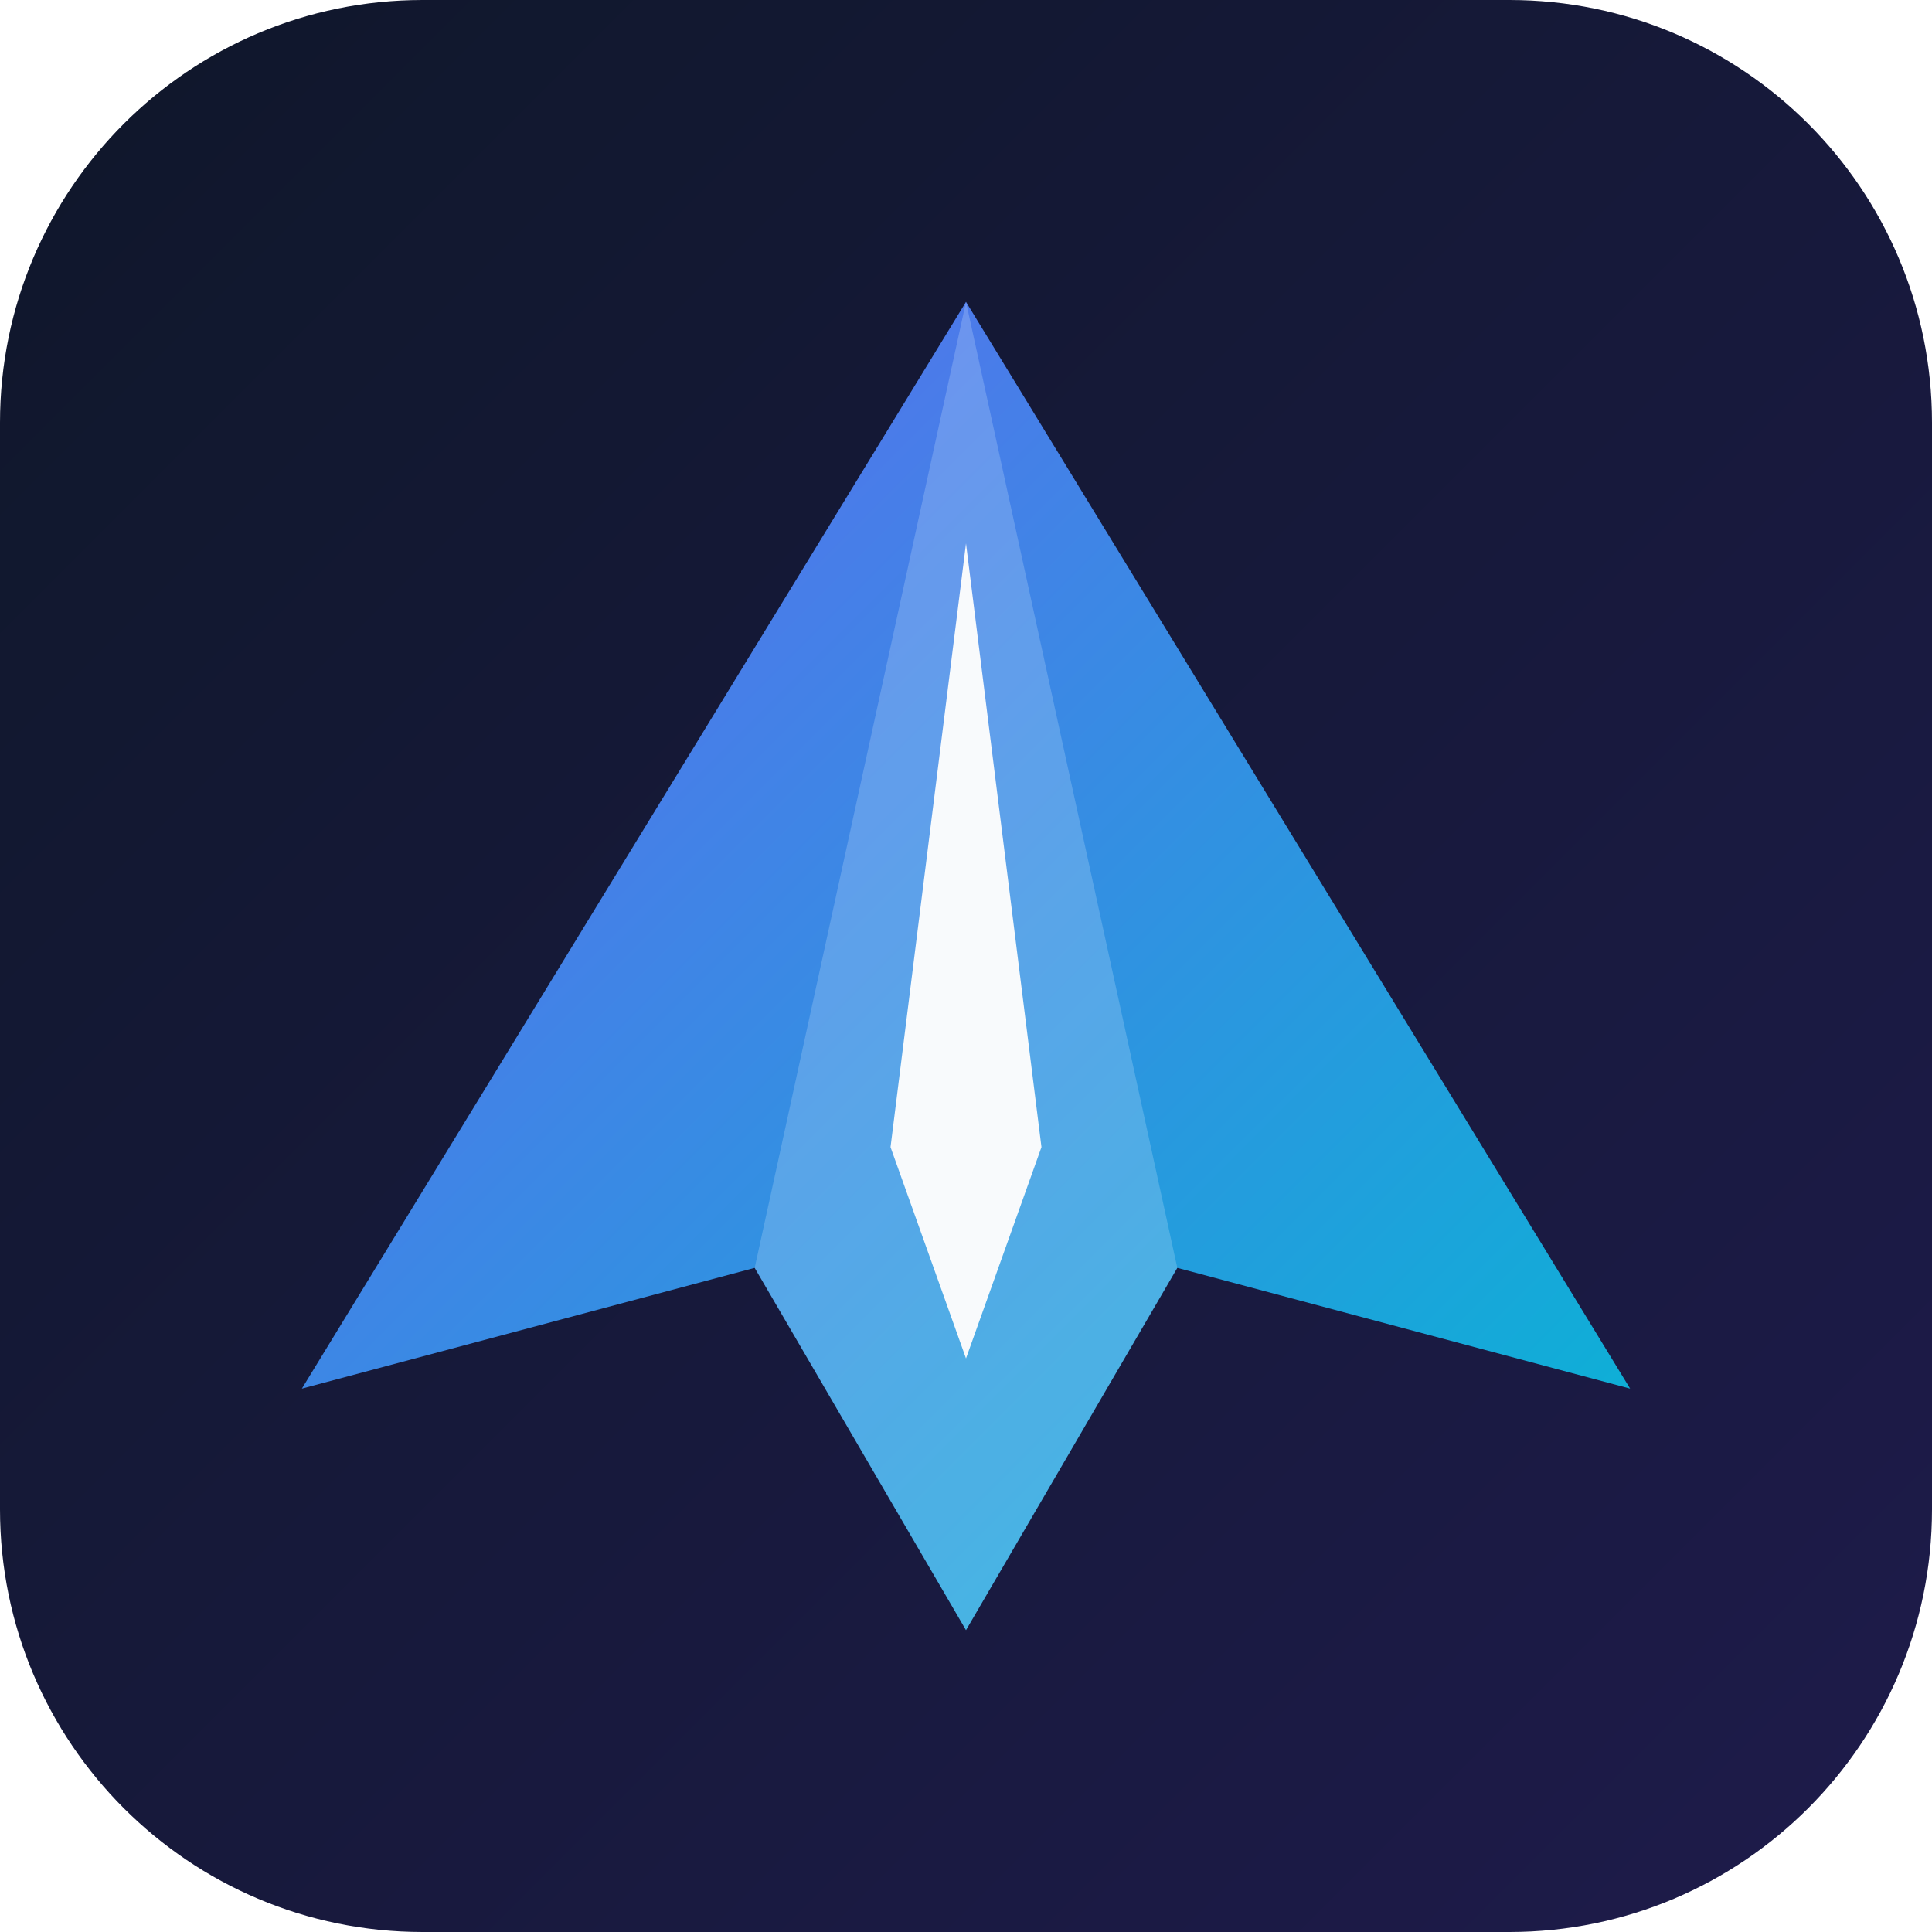
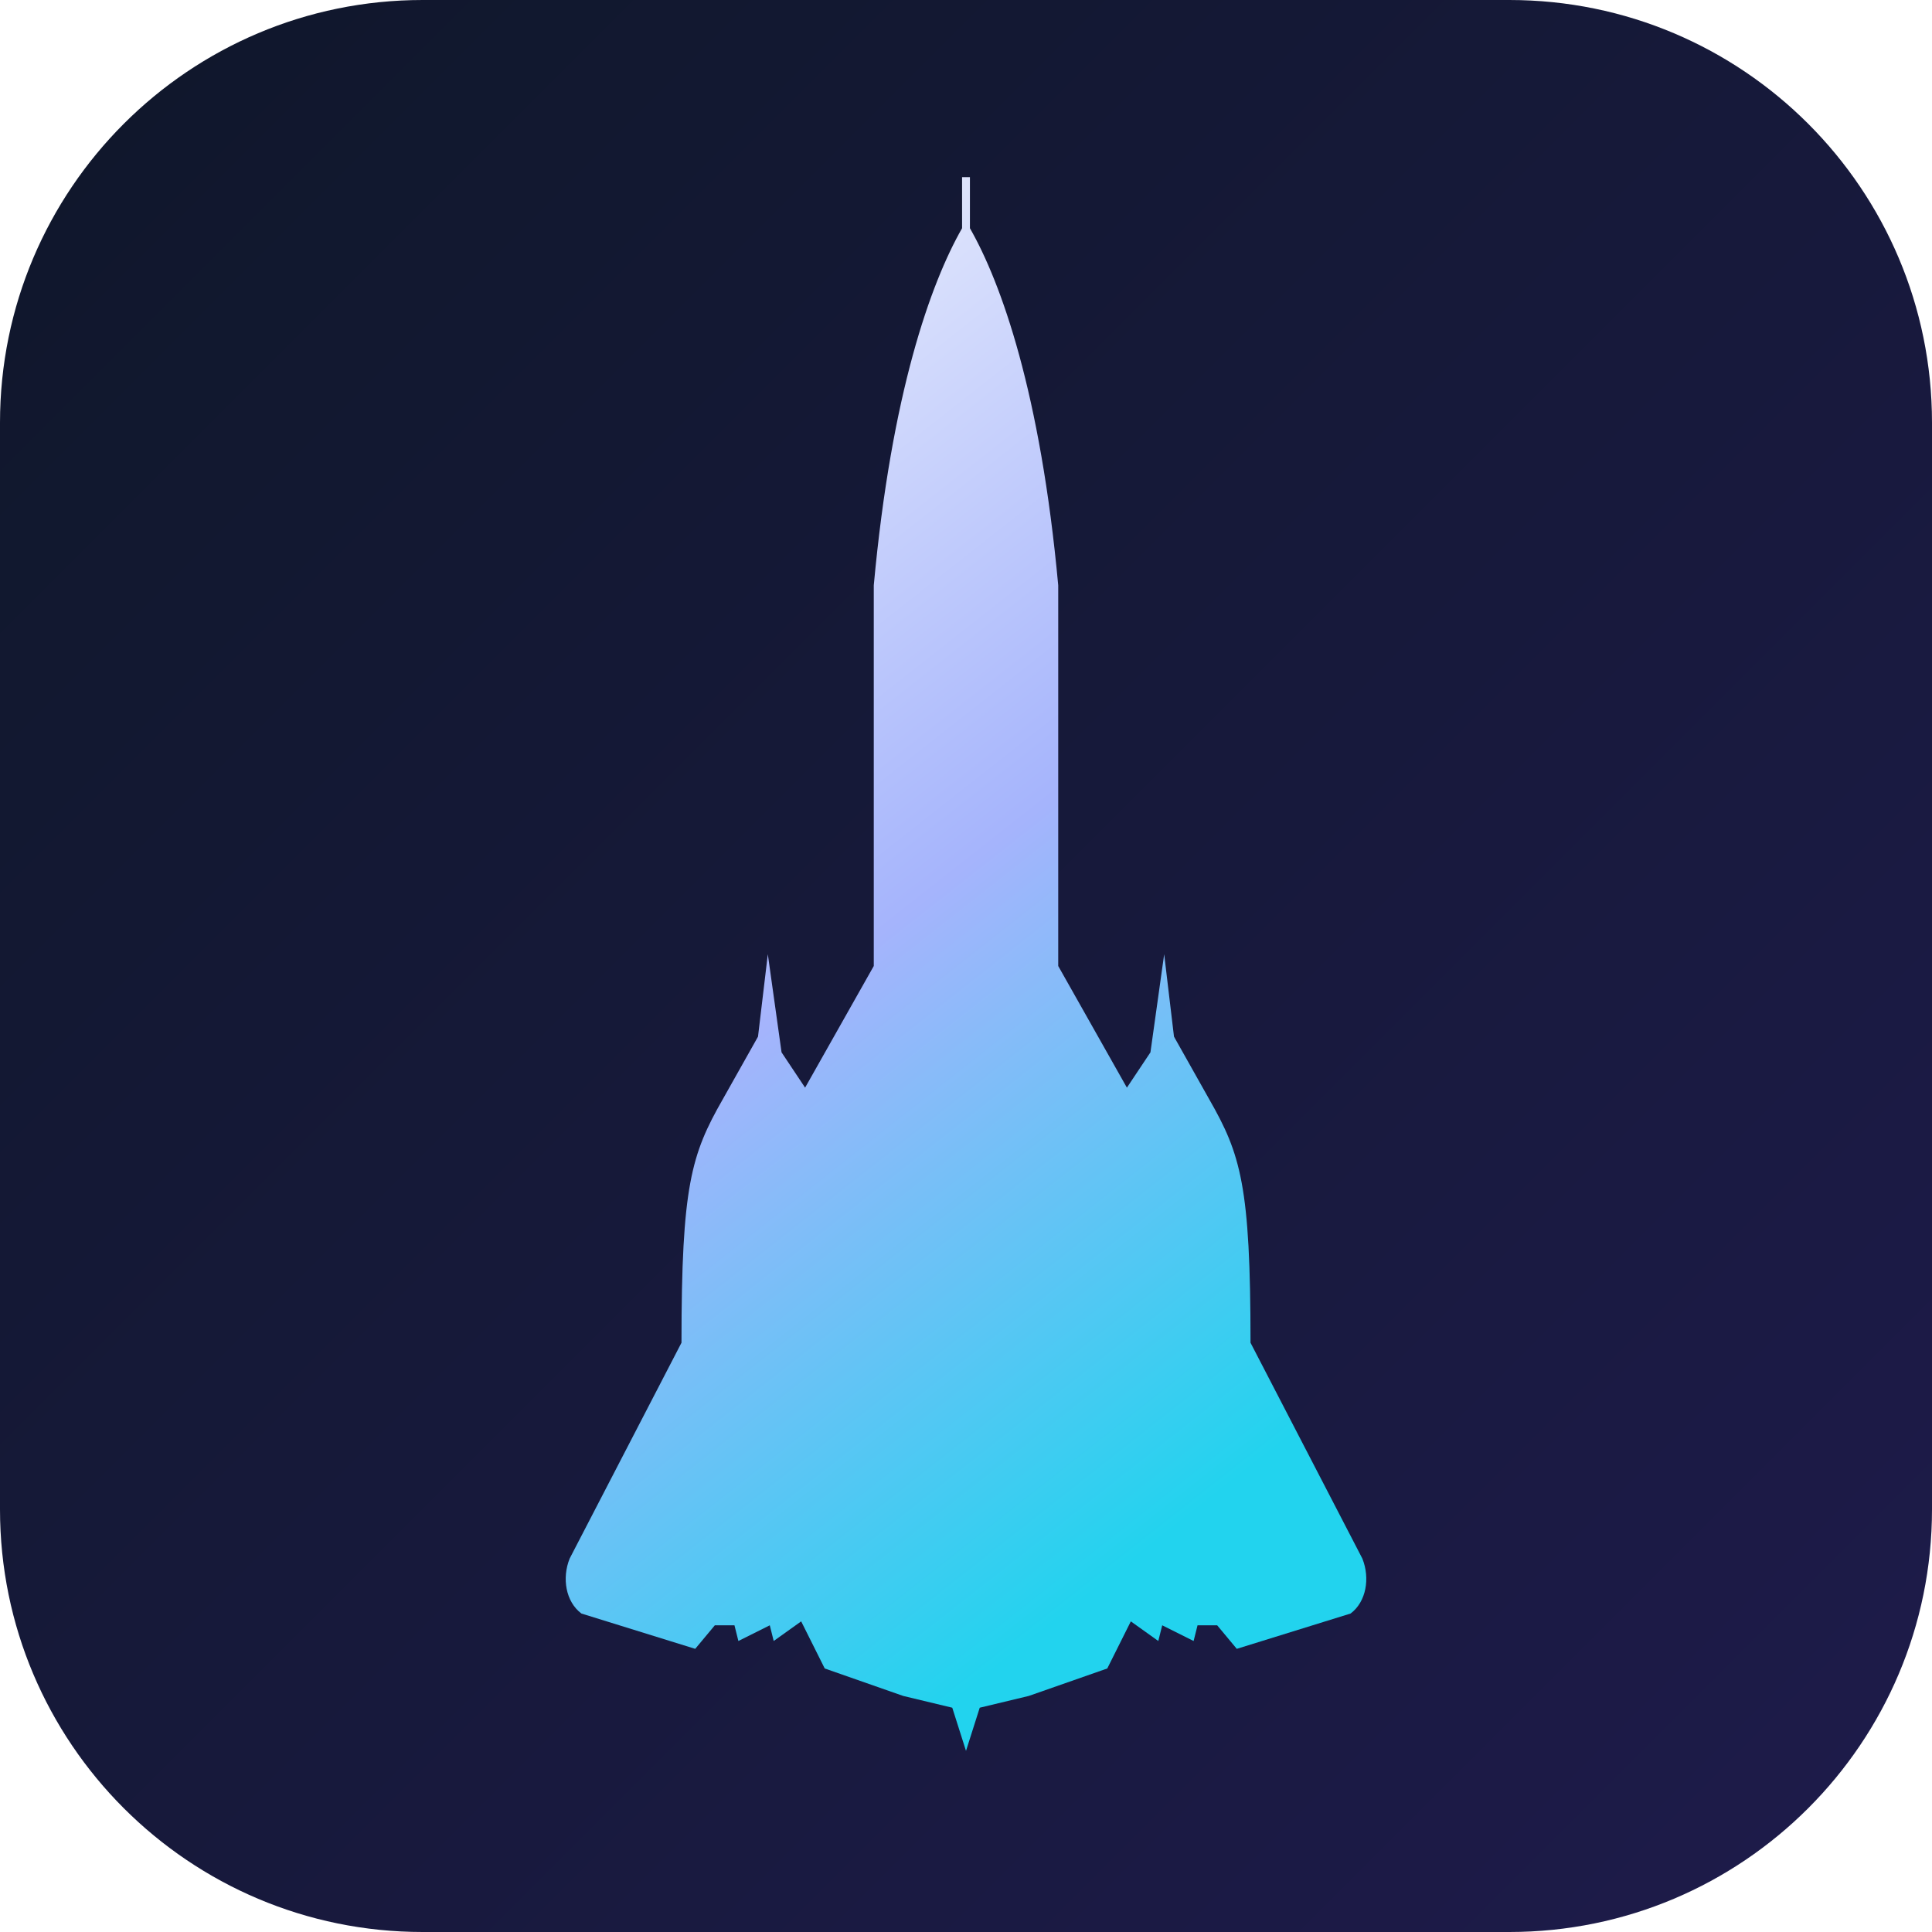
<svg xmlns="http://www.w3.org/2000/svg" viewBox="0 0 64 64" width="64" height="64">
  <defs>
    <linearGradient id="bb-bg" x1="0" y1="0" x2="1" y2="1">
      <stop offset="0%" stop-color="#0f172a" />
      <stop offset="100%" stop-color="#1e1b4b" />
    </linearGradient>
-     <linearGradient id="bb-wing" x1="0" y1="0" x2="1" y2="1">
-       <stop offset="0%" stop-color="#6366f1" />
-       <stop offset="100%" stop-color="#06b6d4" />
+     <linearGradient id="bb-sr71" x1="0" y1="0" x2="0.4" y2="1">
+       <stop offset="0%" stop-color="#f8fafc" />
+       <stop offset="55%" stop-color="#a5b4fc" />
+       <stop offset="100%" stop-color="#22d3ee" />
    </linearGradient>
  </defs>
  <rect width="64" height="64" rx="14" fill="url(#bb-bg)" />
-   <path d="M32 10 L54 46 L39 42 L32 54 L25 42 L10 46 Z" fill="url(#bb-wing)" />
-   <path d="M32 10 L39 42 L32 54 L25 42 Z" fill="#e0f2fe" fill-opacity="0.22" />
-   <path d="M32 18 L34.5 38 L32 45 L29.5 38 Z" fill="#f8fafc" />
+   <g transform="translate(16.4 4.7) scale(0.13)">
+     <path fill="url(#bb-sr71)" d="M 119 22 L 119 9 L 121 9 L 121 22 C 129 36 139 64 143.5 113 L 143.5 210 L 161 241 L 167 232 L 170.5 207 L 173 228 L 182 244 C 190 258 192.5 266 192.5 306 L 221 361 C 223 366 222 372 218 375 L 189 384 L 184 378 L 179 378 L 178 382 L 170 378 L 169 382 L 162 377 L 156 389 L 136 396 L 123.5 399 L 120 410 L 116.5 399 L 104 396 L 84 389 L 78 377 L 71 382 L 70 378 L 62 382 L 61 378 L 56 378 L 51 384 L 22 375 C 18 372 17 366 19 361 L 47.5 306 C 47.5 266 50 258 58 244 L 67 228 L 69.5 207 L 73 232 L 79 241 L 96.5 210 L 96.5 113 C 101 64 111 36 119 22 Z" />
+   </g>
</svg>
